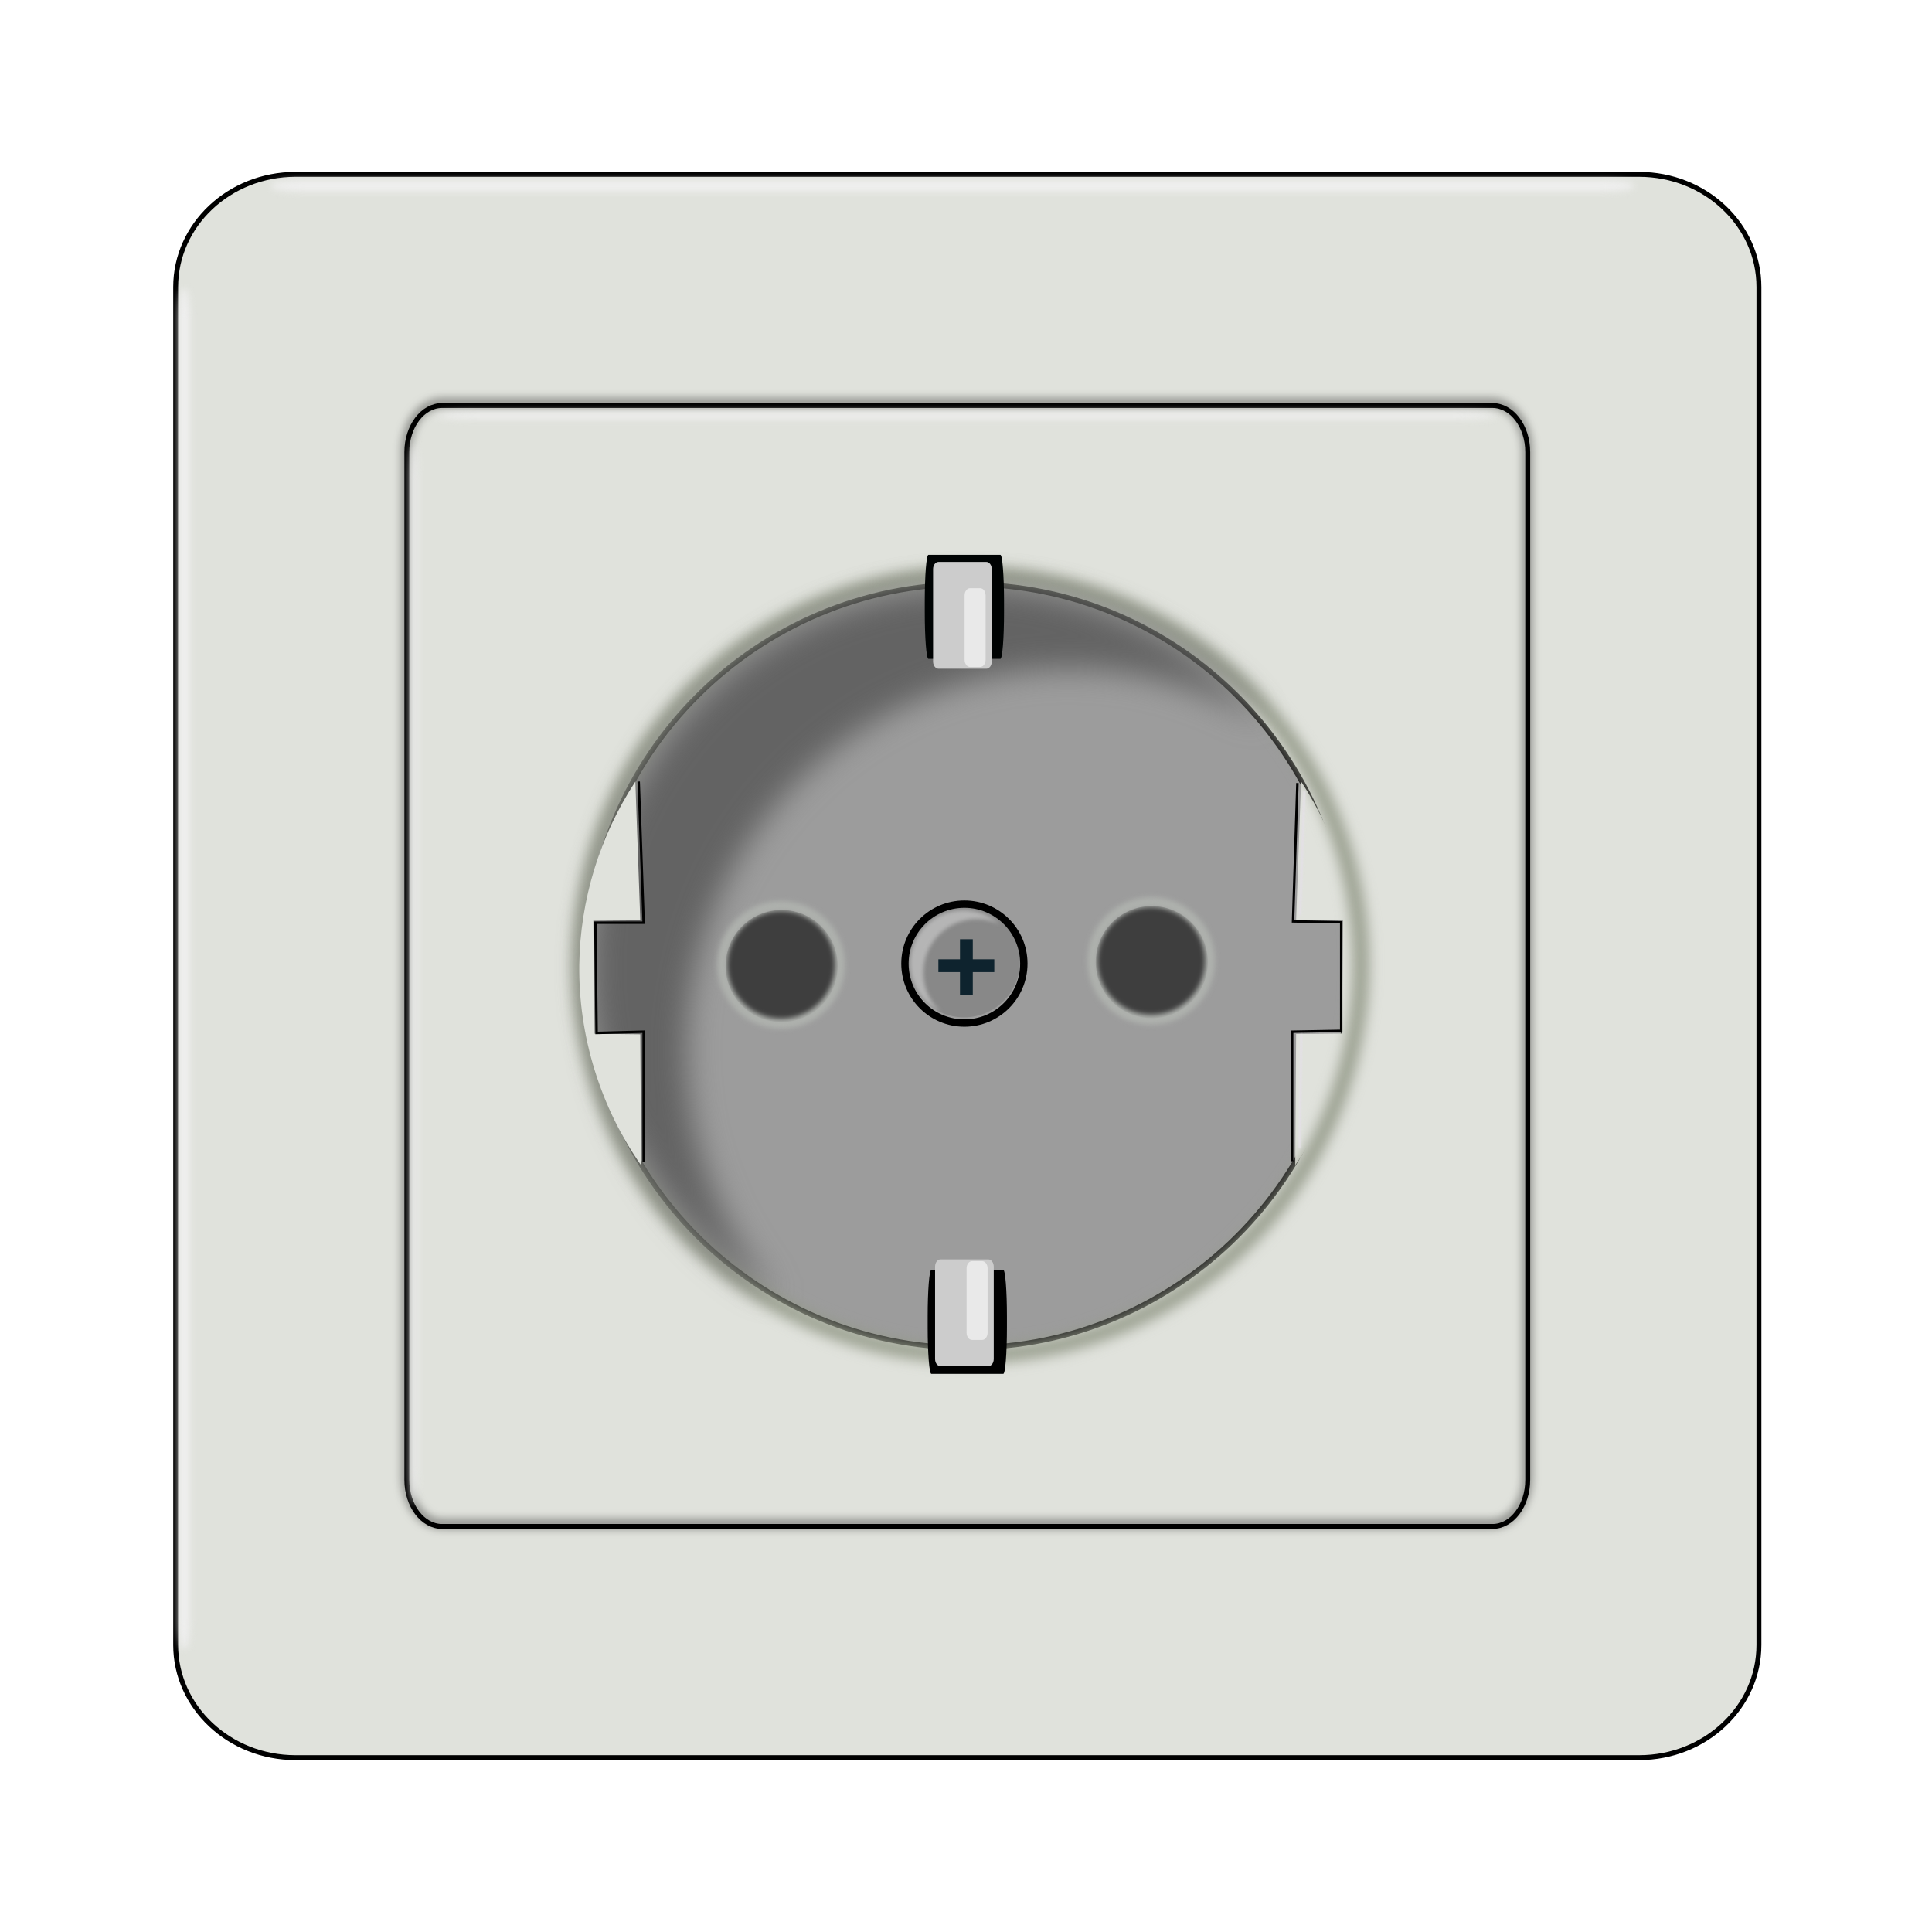
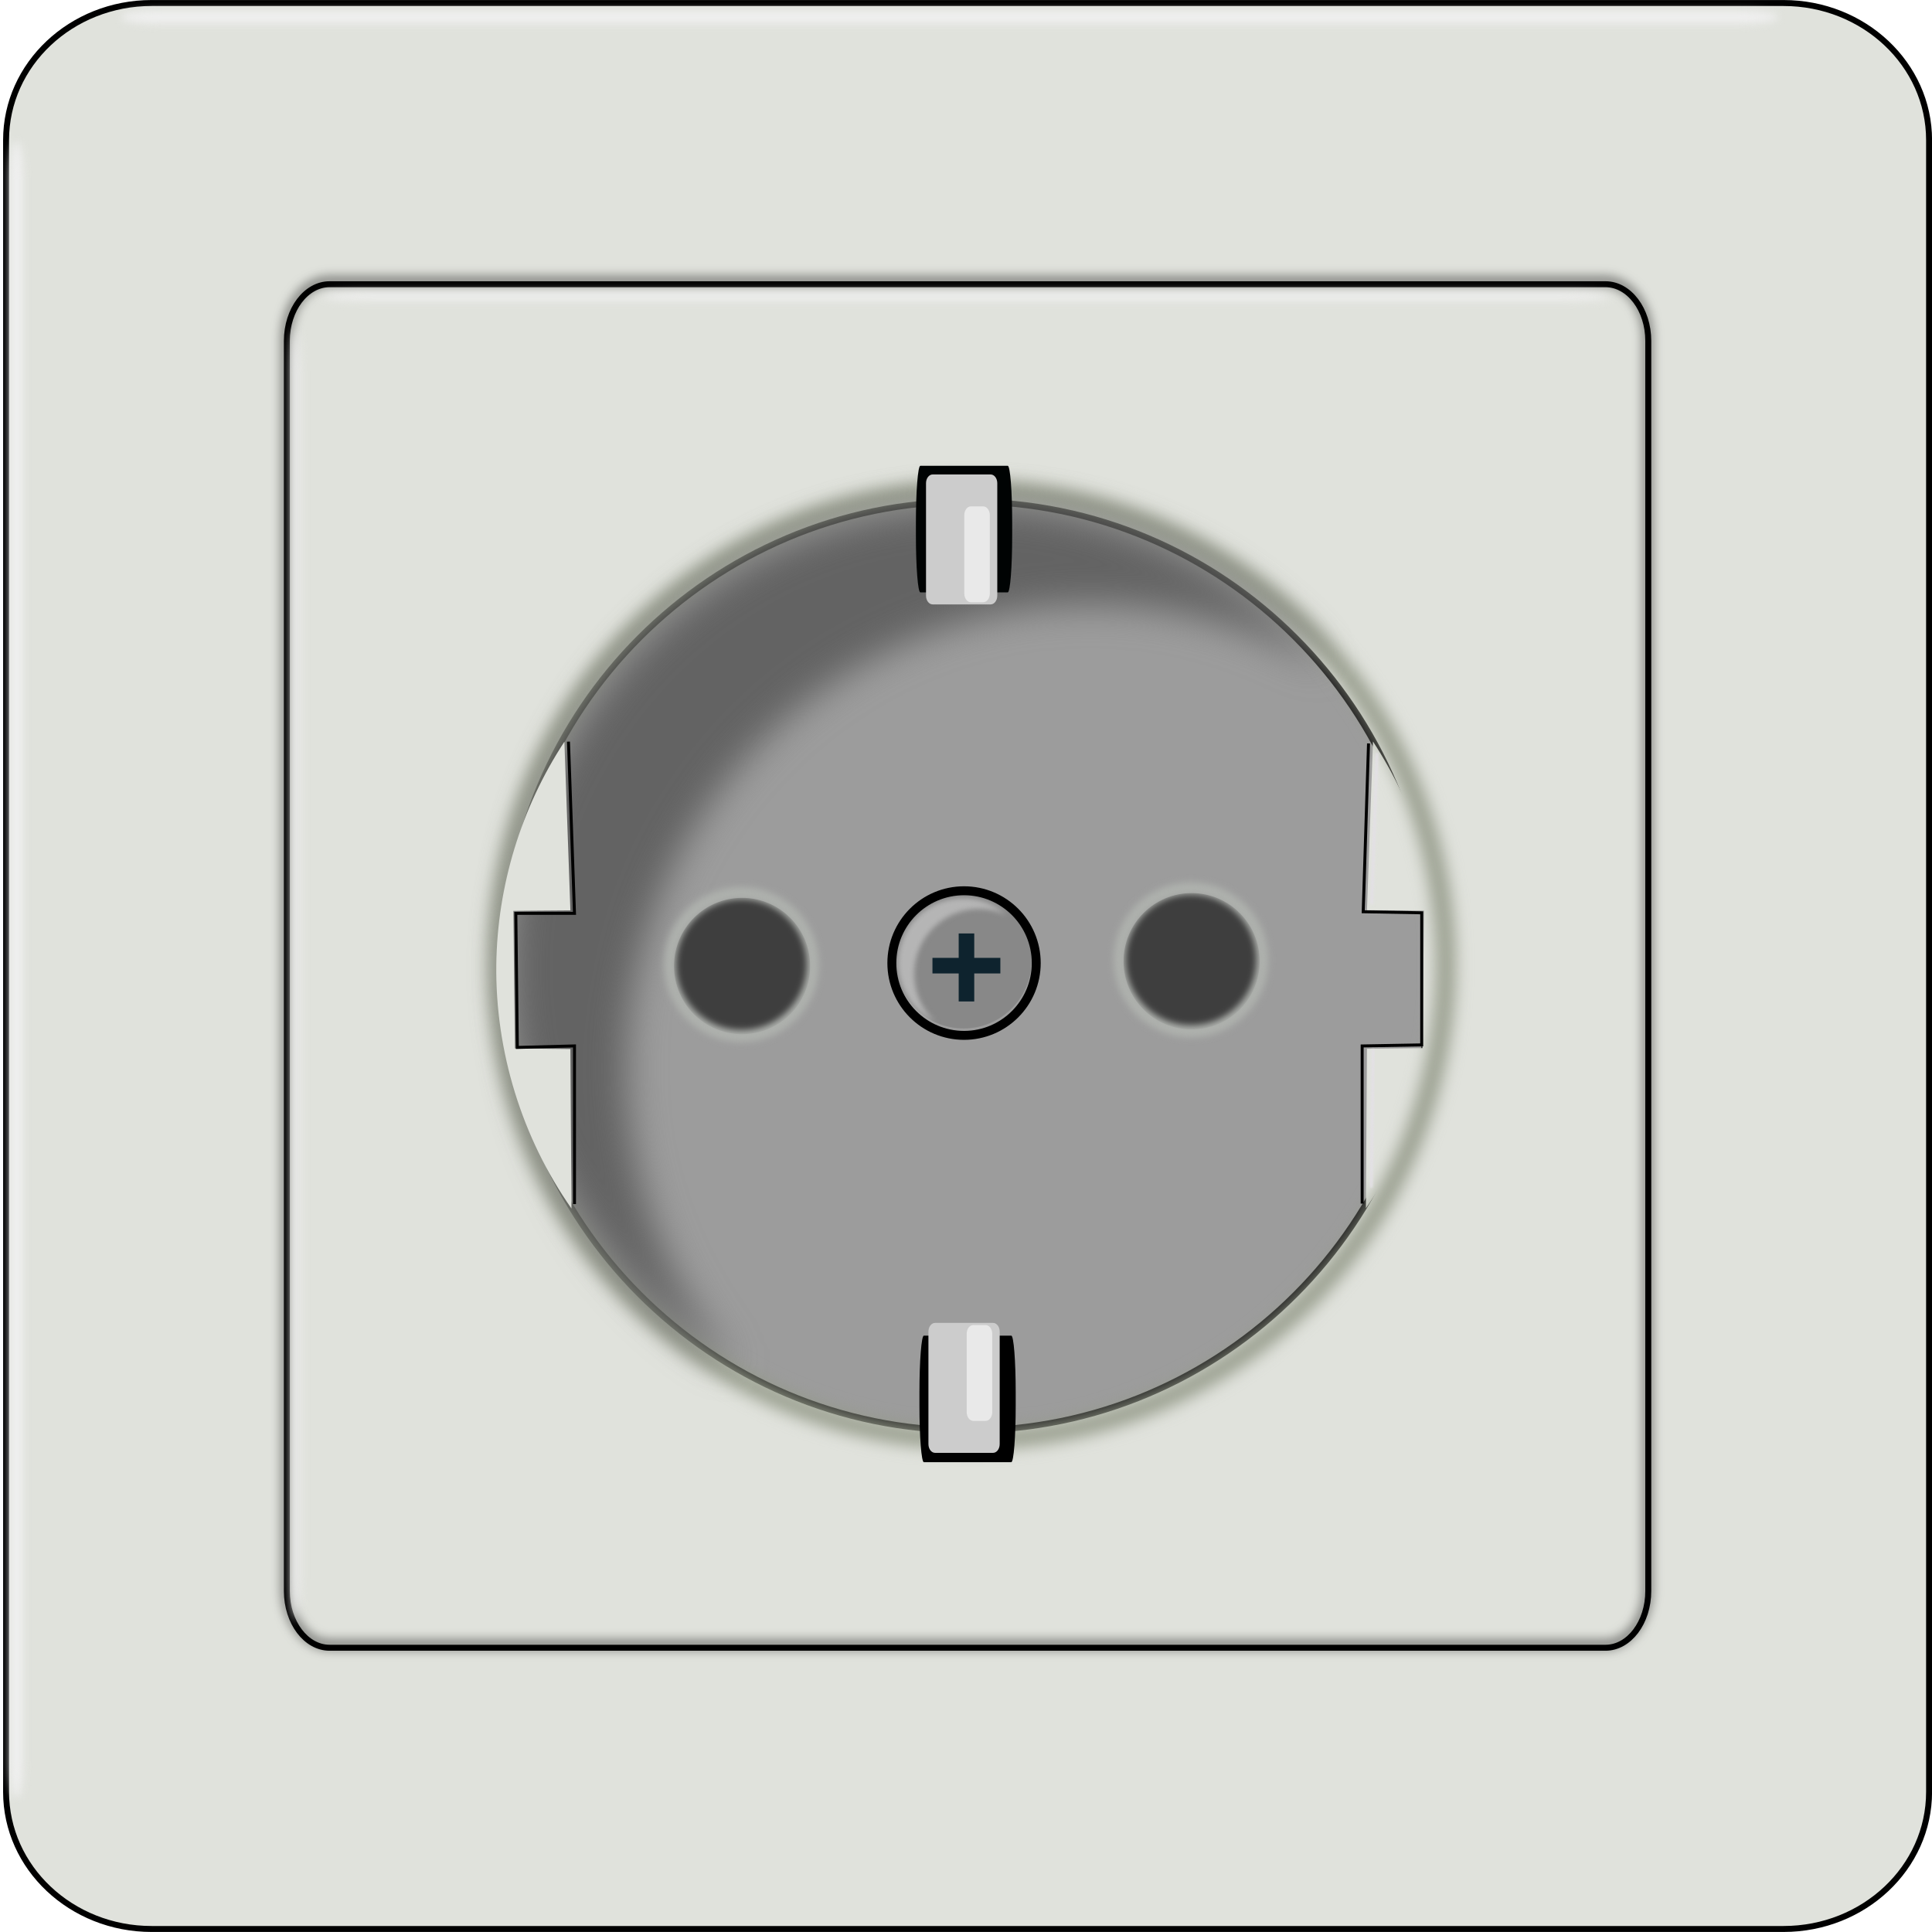
<svg xmlns="http://www.w3.org/2000/svg" id="svg2" viewBox="0 0 64 64" version="1.1" width="64" height="64">
  <defs id="defs4">
    <filter id="filter3894" style="color-interpolation-filters:sRGB">
      <feGaussianBlur id="feGaussianBlur3896" stdDeviation="1.988" />
    </filter>
    <filter id="filter3972" style="color-interpolation-filters:sRGB">
      <feGaussianBlur id="feGaussianBlur3974" stdDeviation="1.142" />
    </filter>
    <linearGradient id="linearGradient3981" y2="543.27" gradientUnits="userSpaceOnUse" x2="656.57" gradientTransform="matrix(1,0,0,0.99844,-567.828,12.173)" y1="545.29" x1="783.84">
      <stop id="stop3977" offset="0" style="stop-color:#a1a29e;stop-opacity:1" />
      <stop id="stop3979" offset="1" style="stop-color:#e0e2dc;stop-opacity:0" />
    </linearGradient>
    <filter id="filter3991" style="color-interpolation-filters:sRGB">
      <feGaussianBlur id="feGaussianBlur3993" stdDeviation="2.634" />
    </filter>
    <filter id="filter4027" style="color-interpolation-filters:sRGB">
      <feGaussianBlur id="feGaussianBlur4029" stdDeviation="6.133" />
    </filter>
    <filter id="filter4055" style="color-interpolation-filters:sRGB">
      <feGaussianBlur id="feGaussianBlur4057" stdDeviation="0.765" />
    </filter>
    <filter id="filter4148" height="1.043" width="2.227" y="-0.022" x="-0.614" style="color-interpolation-filters:sRGB">
      <feGaussianBlur id="feGaussianBlur4150" stdDeviation="0.456" />
    </filter>
    <filter id="filter4148-7" width="2.227" y="-0.022" x="-0.614" height="1.043" style="color-interpolation-filters:sRGB">
      <feGaussianBlur id="feGaussianBlur4150-1" stdDeviation="0.456" />
    </filter>
    <filter id="filter4253" height="3.546" width="1.021" y="-1.273" x="-0.011" style="color-interpolation-filters:sRGB">
      <feGaussianBlur id="feGaussianBlur4255" stdDeviation="1.894" />
    </filter>
    <filter id="filter4253-5" width="1.021" y="-1.273" x="-0.011" height="3.546" style="color-interpolation-filters:sRGB">
      <feGaussianBlur id="feGaussianBlur4255-2" stdDeviation="1.894" />
    </filter>
    <filter id="filter4309" height="2.623" width="1.01" y="-0.811" x="-0.005" style="color-interpolation-filters:sRGB">
      <feGaussianBlur id="feGaussianBlur4311" stdDeviation="1.366" />
    </filter>
    <filter id="filter4309-6" width="1.01" y="-0.811" x="-0.005" height="2.623" style="color-interpolation-filters:sRGB">
      <feGaussianBlur id="feGaussianBlur4311-1" stdDeviation="1.366" />
    </filter>
    <filter id="filter3972-88" style="color-interpolation-filters:sRGB">
      <feGaussianBlur id="feGaussianBlur3974-29" stdDeviation="1.142" />
    </filter>
  </defs>
  <g id="layer2" transform="matrix(0.9,0,0,0.9,414.6013,-769.8352)">
-     <g id="g5517" transform="matrix(0.09025,0,0,0.09025,-416.0403,839.788)">
+     <g id="g5409" transform="matrix(0.1096154,0,0,0.1097843,-414.0937,828.719)">
      <rect id="rect3759" rx="48.869" ry="45.955" height="645.71" width="645.71" y="243.793" x="-422.848" style="fill:#e0e2dc;fill-opacity:1;stroke:#000000;stroke-width:2;stroke-linejoin:bevel;stroke-miterlimit:4;stroke-dasharray:none" />
      <rect id="rect3759-1" rx="14.368" ry="19.001" height="457.14" width="457.14" y="338.073" x="-328.568" style="fill:none;stroke:#000000;stroke-width:2;stroke-linejoin:round" />
      <path id="path3790" d="m 55.724,566.651 c 0,85.999 -69.716,155.715 -155.715,155.715 -85.999,0 -155.715,-69.716 -155.715,-155.715 0,-85.999 69.716,-155.715 155.715,-155.715 85.999,0 155.715,69.716 155.715,155.715 z" style="fill:#9c9c9c;stroke:#1c1b1c;stroke-width:2;stroke-linejoin:round" />
      <path id="path4063" d="m 36.132,491.363 -2.02,56.566 19.156,0.148 -0.505,46.108 -18.651,0.209 -0.357,53.474 c 16.648,-23.743 25.612,-52.786 25.242,-81.782 -0.337,-26.399 -8.371,-52.655 -22.865,-74.722" style="fill:#e0e2dc;fill-opacity:1" />
      <path id="path3792" d="m -152.858,566.652 c 0,12.624 -10.233,22.857 -22.857,22.857 -12.624,0 -22.857,-10.233 -22.857,-22.857 0,-12.624 10.233,-22.857 22.857,-22.857 12.624,0 22.857,10.234 22.857,22.857 z" style="fill:#3e3e3e" />
      <path id="path3790-8" d="m 974.29,598.08 c 0,83.632 -67.797,151.43 -151.43,151.43 -83.632,0 -151.43,-67.797 -151.43,-151.43 0,-83.632 67.797,-151.43 151.43,-151.43 83.632,0 151.43,67.797 151.43,151.43 z" transform="matrix(1.0512,0,0,1.0512,-963.618,-62.514)" style="fill:none;stroke:#939988;stroke-width:5.708;stroke-linejoin:round;filter:url(#filter3991)" />
      <path id="path3790-1" d="m -98.134,411.963 c -85.999,0 -155.72,69.72 -155.72,155.72 0,56.97 30.595,106.79 76.25,133.94 -22.995,-27.137 -36.875,-62.238 -36.875,-100.59 0,-85.999 69.72,-155.72 155.72,-155.72 29.033,0 56.204,7.946 79.469,21.781 -28.563,-33.718 -71.193,-55.125 -118.84,-55.125 z" style="fill:#636363;filter:url(#filter4027)" />
      <rect id="rect3818" rx="1.488" ry="19.001" height="42.426" width="32.325" y="398.953" x="-117.341" style="fill:#000303" />
      <rect id="rect3818-4" rx="1.488" ry="19.001" height="42.426" width="32.325" y="690.573" x="-116.158" />
      <path id="path3950" d="m -46.465,577.61 c 0,14.504 -11.758,26.263 -26.263,26.263 -14.504,0 -26.263,-11.758 -26.263,-26.263 0,-14.504 11.758,-26.263 26.263,-26.263 14.504,0 26.263,11.758 26.263,26.263 z" transform="matrix(0.91293,0,0,0.91293,-109.531,38.849)" style="fill:none;stroke:#aeb1ad;stroke-width:4.381;stroke-linejoin:round;filter:url(#filter3972)" />
      <path id="path3792-4" d="m -78.488,564.721 c 0,12.624 -10.233,22.857 -22.857,22.857 -12.624,0 -22.857,-10.233 -22.857,-22.857 0,-12.624 10.233,-22.857 22.857,-22.857 12.624,0 22.857,10.234 22.857,22.857 z" style="fill:#888888" />
      <g id="g3881" transform="translate(-1038.548,11.284)" style="fill:#0e232e">
        <rect id="rect3861" rx="0" ry="0" height="22.803" width="5.224" y="544.45" x="935.57" />
        <rect id="rect3861-0" transform="rotate(-90)" rx="0" ry="0" height="22.803" width="5.224" y="926.76" x="-557.86" />
      </g>
      <path id="path3841-9" d="m -101.561,543.873 c -12.056,0 -21.808,9.752 -21.808,21.808 0,8.765 5.153,16.337 12.607,19.81 -4.394,-3.993 -7.147,-9.747 -7.147,-16.152 0,-12.056 9.752,-21.836 21.808,-21.836 3.316,0 6.471,0.759 9.286,2.082 -3.883,-3.555 -9.065,-5.712 -14.745,-5.712 z" style="fill:#b5b5b5;filter:url(#filter4055)" />
      <g id="g3929" transform="translate(-973.908,-29.12)">
        <rect id="rect3925" rx="2.226" ry="2.93" height="43.569" width="23.927" y="430.97" x="859.96" style="fill:#cccccc" />
        <rect id="rect3927" rx="2.226" ry="2.93" height="32.141" width="8.571" y="441.68" x="872.81" style="fill:#e9e9e9" />
      </g>
      <g id="g3929-8" transform="matrix(1,0,0,-1,-973.098,1160.843)">
        <rect id="rect3925-8" rx="2.226" ry="2.93" height="43.569" width="23.927" y="430.97" x="859.96" style="fill:#cccccc" />
        <rect id="rect3927-2" rx="2.226" ry="2.93" height="32.141" width="8.571" y="441.68" x="872.81" style="fill:#e9e9e9" />
      </g>
      <path id="path4063-5" d="m -235.378,491.453 2.02,56.566 -19.156,0.148 0.505,46.108 18.651,0.209 0.357,53.474 c -16.648,-23.743 -25.612,-52.786 -25.242,-81.782 0.337,-26.399 8.371,-52.655 22.865,-74.722" style="fill:#e0e2dc;fill-opacity:1" />
      <path id="path4088" d="m 34.642,492.033 -1.786,56.426 19.642,0.357 v 44.283 l -19.999,0.357 v 52.854" style="fill:none;stroke:#000000" />
      <path id="path4092" d="m -234.008,491.423 2.02,57.576 h -19.697 l 0.505,44.95 19.192,-0.505 v 53.03" style="fill:none;stroke:#000000;stroke-width:1px" />
      <path id="path4096" d="m 37.502,495.243 -1.786,50.712" style="fill:none;stroke:#e3e0e5;stroke-width:1px;filter:url(#filter4148)" />
      <path id="path4096-1" d="m 36.252,594.533 -0.714,46.426" style="fill:none;stroke:#e3e0e5;stroke-width:1px;filter:url(#filter4148-7)" />
      <rect transform="matrix(0.8915049,0,0,1.050626,-15.8291,-12.58133)" id="rect4283" rx="14.368" ry="2.02" height="4.04" width="624.24" y="246.493" x="-413.298" style="fill:#f0f0f0;filter:url(#filter4309)" />
      <rect id="rect4283-4" ry="2.02" rx="14.368" transform="matrix(0,-0.8897822,1.051449,0,-632.6455,387.1669)" height="4.04" width="624.24" y="200.85" x="-515.15" style="fill:#f0f0f0;filter:url(#filter4309-6)" />
      <rect id="rect3759-1-4" rx="14.368" ry="19.001" height="457.14" width="457.14" y="337.073" x="-328.738" style="opacity:0.75;fill:none;stroke:#000000;stroke-width:2;stroke-linejoin:round;filter:url(#filter3894)" />
      <path id="path3841" d="m -76.938,565.664 c 0,13.389 -10.854,24.242 -24.242,24.242 -13.389,0 -24.242,-10.854 -24.242,-24.242 0,-13.389 10.854,-24.242 24.242,-24.242 13.389,0 24.242,10.854 24.242,24.242 z" style="fill:none;stroke:#000000;stroke-width:3" />
      <rect id="rect4239" ry="4.612" rx="14.368" transform="matrix(1,0,0,0.7744,-97.138,73.846)" height="3.571" width="432.12" y="344.54" x="-219.27" style="fill:#f0f0f0;filter:url(#filter4253)" />
      <rect id="rect4239-7" ry="4.612" rx="14.368" transform="matrix(0,-1,0.7744,0,-593.888,566.313)" height="3.571" width="432.12" y="344.54" x="-219.27" style="fill:#f0f0f0;filter:url(#filter4253-5)" />
      <path style="fill:#3e3e3e" transform="translate(-907.62,6.9741)" d="m 905.71,558.08 c 0,12.624 -10.233,22.857 -22.857,22.857 -12.624,0 -22.857,-10.233 -22.857,-22.857 0,-12.624 10.233,-22.857 22.857,-22.857 12.624,0 22.857,10.234 22.857,22.857 z" id="path3792-1" />
      <path style="fill:none;stroke:#aeb1ad;stroke-width:4.381;stroke-linejoin:round;filter:url(#filter3972-88)" transform="matrix(0.91293,0,0,0.91293,41.42,37.252)" d="m -46.465,577.61 c 0,14.504 -11.758,26.263 -26.263,26.263 -14.504,0 -26.263,-11.758 -26.263,-26.263 0,-14.504 11.758,-26.263 26.263,-26.263 14.504,0 26.263,11.758 26.263,26.263 z" id="path3950-3" />
    </g>
  </g>
</svg>
